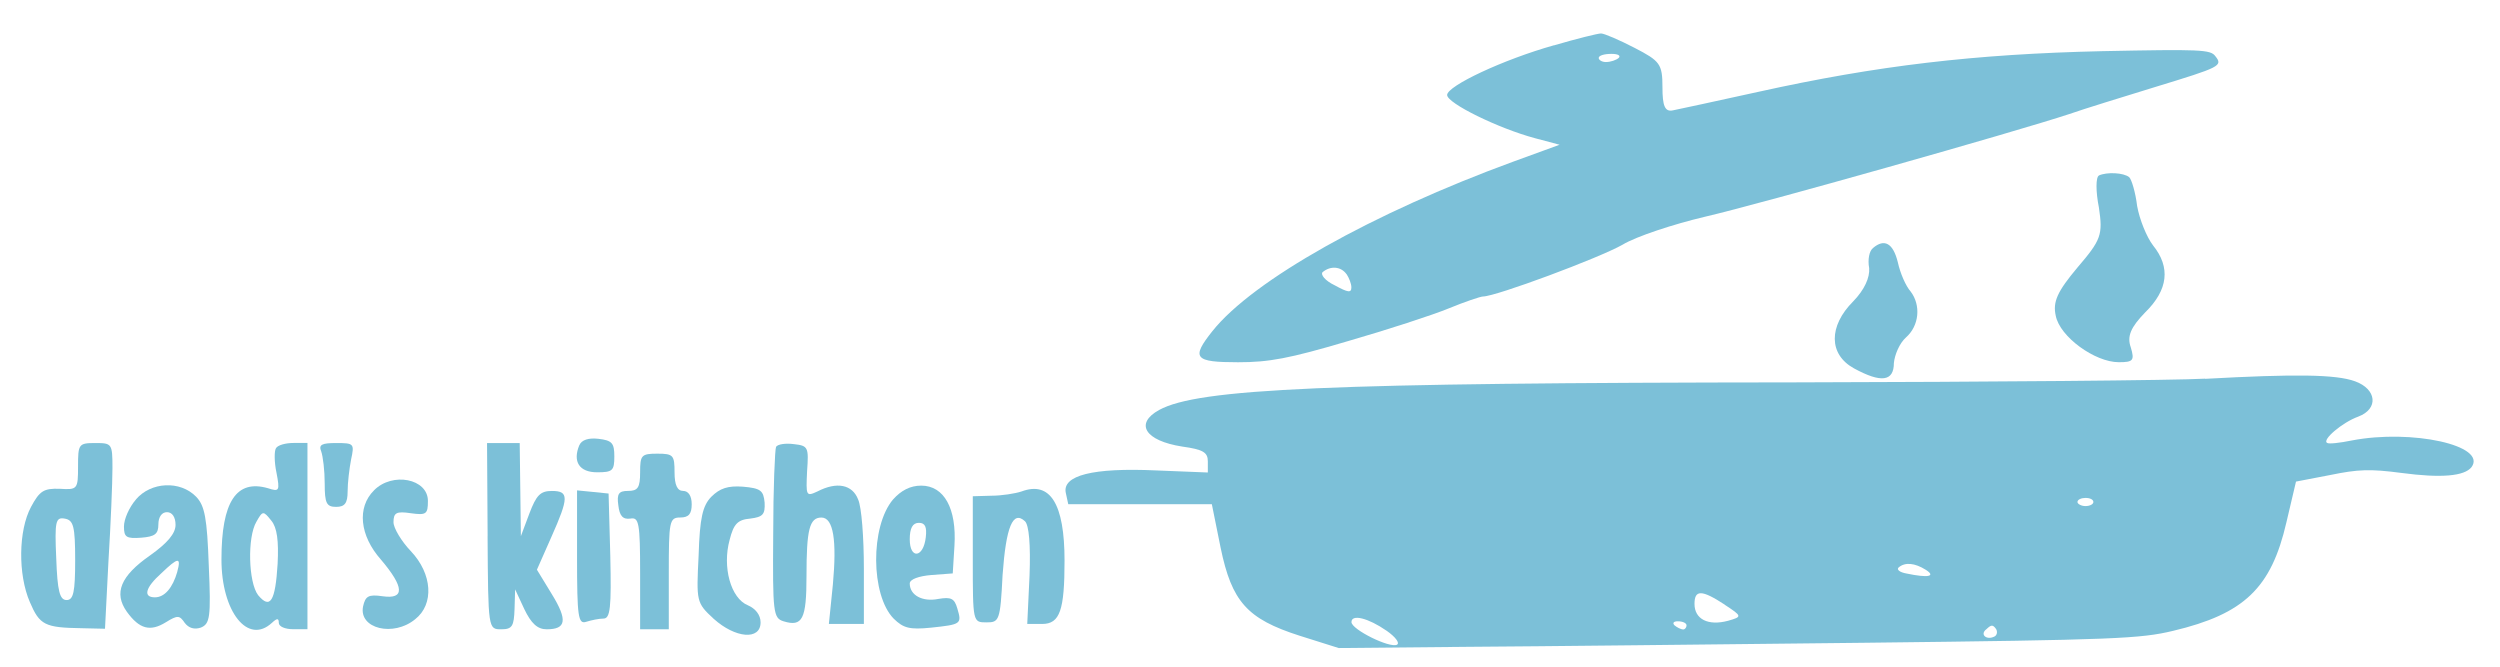
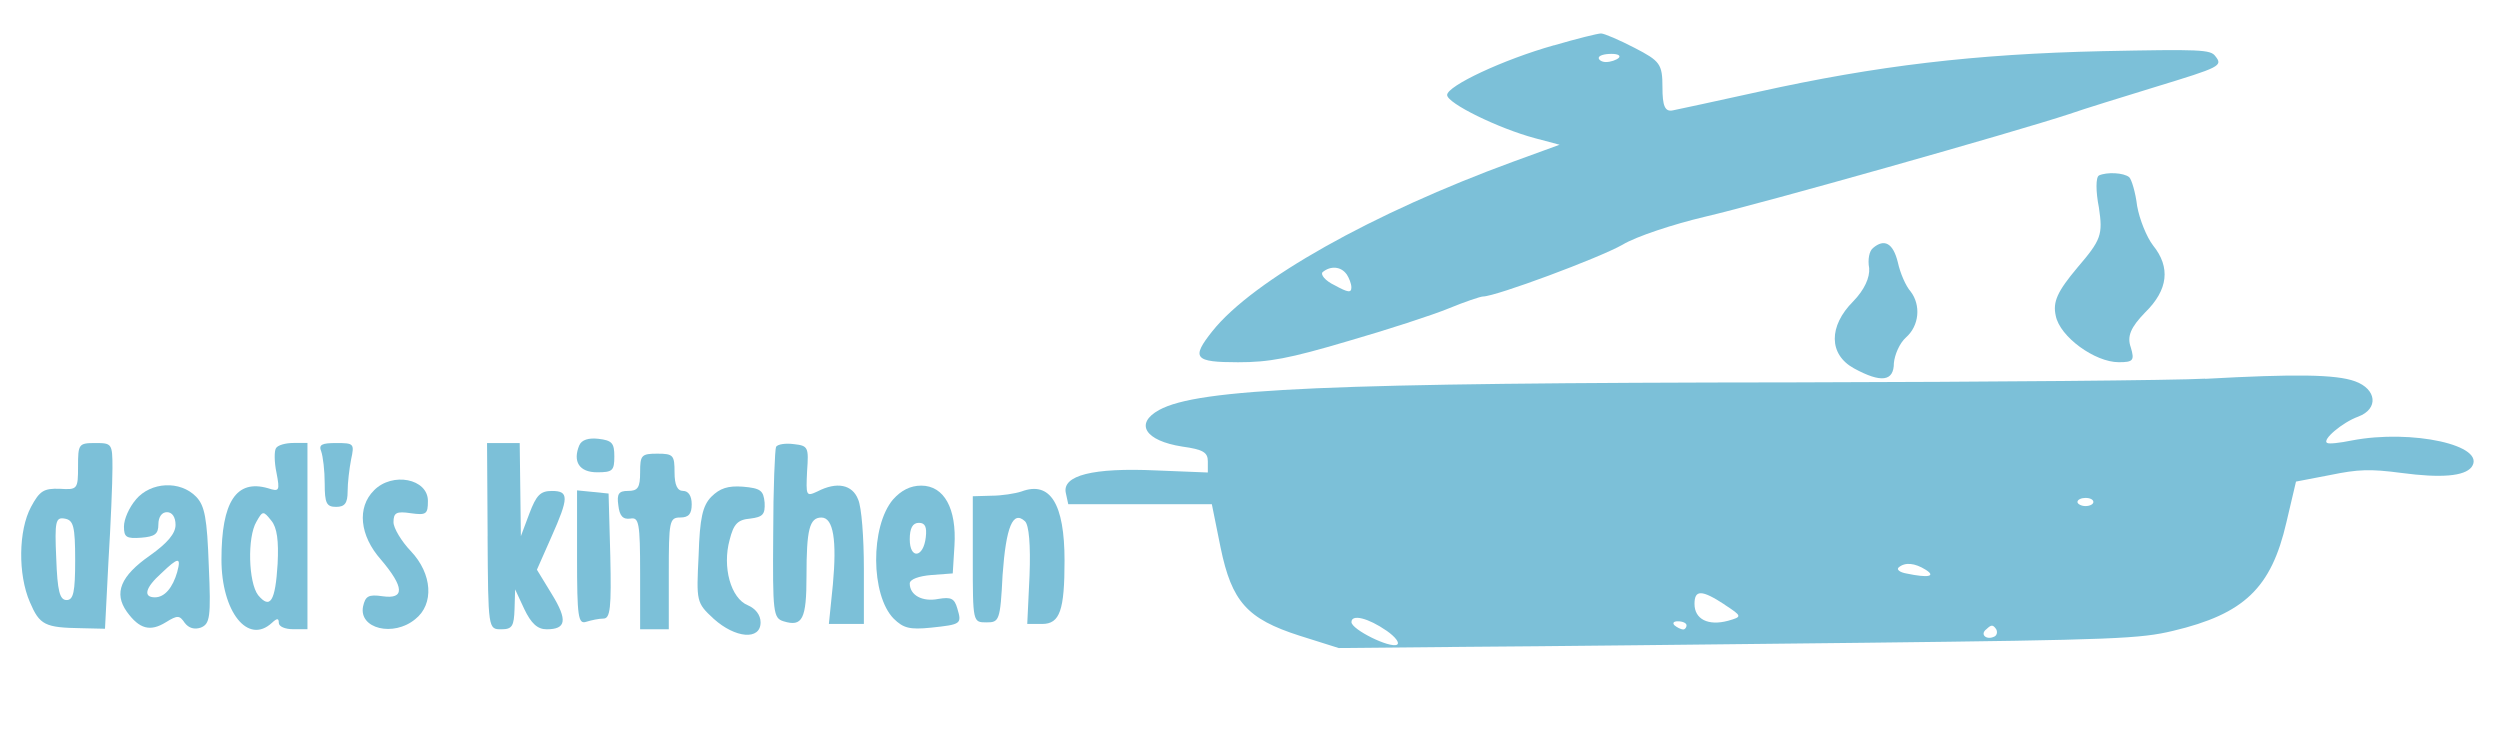
- <svg xmlns="http://www.w3.org/2000/svg" width="600" height="160" preserveAspectRatio="xMidYMid meet" version="1.0">
+ <svg xmlns="http://www.w3.org/2000/svg" width="600" height="180" preserveAspectRatio="xMidYMid meet" version="1.0">
  <g class="layer">
    <g id="svg_1" fill="#7cc0d8">
      <path d="m139.04,106.84c-1.65,3.96 0,6.51 4.27,6.51c3.72,0 4.13,-0.38 4.13,-3.83c0,-3.19 -0.55,-3.83 -3.85,-4.21c-2.34,-0.26 -3.99,0.26 -4.54,1.53l-0.01,0z" id="svg_2" />
      <path d="m18.73,111.95c0,5.49 -0.14,5.62 -4.4,5.36c-3.85,-0.13 -4.82,0.51 -6.88,4.34c-3.03,5.62 -3.17,16.22 -0.28,22.86c2.34,5.49 3.58,6.13 12.39,6.26l5.64,0.13l0.83,-16.22c0.55,-8.94 0.96,-18.9 0.96,-22.35c0,-5.87 -0.14,-6 -4.13,-6c-3.99,0 -4.13,0.26 -4.13,5.62zm-0.69,22.48c0,7.66 -0.41,9.58 -2.06,9.58c-1.65,0 -2.2,-2.17 -2.48,-9.96c-0.41,-9.07 -0.14,-9.96 2.06,-9.58c2.06,0.38 2.48,1.79 2.48,9.96z" id="svg_3" />
      <path d="m66.22,107.6c-0.41,0.64 -0.41,3.32 0.14,5.87c0.83,4.34 0.69,4.6 -2.06,3.7c-7.57,-2.17 -11.15,3.19 -11.15,17.11c0,12.52 6.33,20.56 12.11,15.2c1.24,-1.15 1.65,-1.15 1.65,0c0,0.89 1.51,1.53 3.44,1.53l3.44,0l0,-22.35l0,-22.35l-3.3,0c-1.93,0 -3.85,0.51 -4.27,1.28l0,0.01zm0.41,27.71c-0.55,9.07 -1.79,10.98 -4.68,7.53c-2.34,-3.06 -2.62,-13.92 -0.41,-17.62c1.51,-2.68 1.65,-2.68 3.58,-0.26c1.38,1.66 1.79,4.85 1.51,10.34l0,0.01z" id="svg_4" />
      <path d="m77.1,108.37c0.41,1.15 0.83,4.6 0.83,7.66c0,4.73 0.41,5.62 2.75,5.62c2.06,0 2.75,-0.89 2.75,-3.7c0,-2.04 0.41,-5.49 0.83,-7.66c0.83,-3.83 0.69,-3.96 -3.58,-3.96c-3.44,0 -4.27,0.38 -3.58,2.04z" id="svg_5" />
      <path d="m117.02,128.68c0.14,22.35 0.14,22.35 3.3,22.35c2.62,0 3.03,-0.77 3.17,-4.85l0.14,-4.73l2.2,4.73c1.65,3.45 3.17,4.85 5.37,4.85c4.68,0 5.09,-2.17 1.24,-8.43l-3.58,-5.87l3.44,-7.79c4.27,-9.58 4.27,-11.11 0.14,-11.11c-2.75,0 -3.72,1.02 -5.37,5.36l-2.06,5.49l-0.14,-11.24l-0.14,-11.11l-3.85,0l-3.99,0l0.14,22.35l-0.01,0z" id="svg_6" />
      <path d="m186.26,107.22c-0.28,0.51 -0.69,10.09 -0.69,21.07c-0.14,18.77 0,20.05 2.48,20.82c4.54,1.4 5.51,-0.51 5.51,-10.85c0,-11.11 0.69,-14.05 3.58,-14.05c2.89,0 3.72,5.49 2.75,16.09l-0.96,9.45l4.27,0l4.13,0l0,-13.28c0,-7.41 -0.55,-14.81 -1.38,-16.6c-1.38,-3.58 -5.09,-4.34 -9.77,-1.92c-2.75,1.28 -2.75,1.02 -2.48,-4.85c0.41,-5.75 0.28,-6.13 -3.17,-6.51c-1.93,-0.26 -3.85,0 -4.27,0.64l0,-0.01z" id="svg_7" />
      <path d="m153.63,113.35c0,3.7 -0.55,4.47 -2.89,4.47c-2.2,0 -2.75,0.64 -2.34,3.45c0.28,2.55 1.1,3.45 2.89,3.19c2.06,-0.38 2.34,1.02 2.34,13.15l0,13.41l3.44,0l3.44,0l0,-13.41c0,-12.52 0.14,-13.41 2.75,-13.41c2.06,0 2.75,-0.89 2.75,-3.19c0,-2.04 -0.83,-3.19 -2.06,-3.19c-1.38,0 -2.06,-1.4 -2.06,-4.47c0,-4.09 -0.28,-4.47 -4.13,-4.47c-3.85,0 -4.13,0.38 -4.13,4.47z" id="svg_8" />
      <path d="m89.76,117.69c-4.13,4.09 -3.44,10.85 1.65,16.6c5.64,6.64 5.78,9.58 0.41,8.81c-3.44,-0.51 -4.13,0 -4.68,2.43c-1.1,5.36 7.3,7.41 12.53,3.06c4.54,-3.58 4.13,-10.85 -1.1,-16.35c-2.2,-2.3 -4.13,-5.49 -4.13,-6.9c0,-2.3 0.69,-2.68 4.13,-2.17c3.72,0.51 4.13,0.26 4.13,-2.94c0,-5.36 -8.53,-7.02 -12.94,-2.55l0,0.01z" id="svg_9" />
      <path d="m32.64,119.86c-1.65,1.92 -2.89,4.73 -2.89,6.51c0,2.55 0.55,2.94 4.13,2.68c3.3,-0.26 4.13,-0.89 4.13,-3.19c0,-1.79 0.83,-2.94 2.06,-2.94c1.24,0 2.06,1.15 2.06,3.06c0,2.04 -1.93,4.34 -6.06,7.28c-7.16,4.98 -8.81,9.07 -5.64,13.54c3.03,4.21 5.64,4.85 9.36,2.55c2.89,-1.79 3.3,-1.66 4.54,0.13c0.96,1.28 2.34,1.66 3.85,1.15c2.2,-0.89 2.48,-2.43 1.93,-14.81c-0.41,-11.49 -0.96,-14.43 -3.03,-16.6c-3.85,-3.96 -10.87,-3.58 -14.45,0.64l0.01,0zm9.91,17.37c-1.1,3.83 -3.03,6.13 -5.37,6.13c-2.89,0 -2.34,-2.3 1.51,-5.75c4.13,-3.96 4.82,-3.96 3.85,-0.38l0.01,0z" id="svg_10" />
      <path d="m170.7,119.23c-2.06,2.17 -2.75,4.98 -3.03,14.05c-0.55,11.11 -0.55,11.37 3.58,15.2c5.23,4.73 11.29,5.24 11.29,0.89c0,-1.79 -1.24,-3.32 -3.03,-4.09c-4.13,-1.66 -6.19,-9.19 -4.4,-15.71c0.96,-3.83 1.93,-4.85 4.96,-5.11c3.03,-0.38 3.58,-1.02 3.44,-3.83c-0.28,-2.94 -0.96,-3.45 -5.23,-3.83c-3.58,-0.26 -5.51,0.38 -7.57,2.43l-0.01,0z" id="svg_11" />
      <path d="m214.34,119.86c-5.51,6.51 -5.37,22.99 0.14,28.61c2.34,2.3 3.85,2.68 8.95,2.17c7.3,-0.77 7.43,-0.89 6.33,-4.6c-0.69,-2.43 -1.51,-2.81 -4.54,-2.3c-3.85,0.77 -6.88,-0.89 -6.88,-3.7c0,-1.02 2.2,-1.79 5.23,-2.04l5.09,-0.38l0.41,-6.64c0.55,-8.94 -2.48,-14.43 -7.98,-14.43c-2.62,0 -4.82,1.15 -6.75,3.32l0,-0.01zm7.85,9.07c-0.55,4.98 -3.85,5.36 -3.85,0.51c0,-2.68 0.69,-3.96 2.2,-3.96c1.51,0 1.93,1.02 1.65,3.45z" id="svg_12" />
      <path d="m138.49,133.78c0,14.3 0.28,16.09 2.2,15.45c1.24,-0.38 3.03,-0.77 4.13,-0.77c1.65,0 1.93,-2.55 1.65,-15.07l-0.41,-14.94l-3.72,-0.38l-3.85,-0.38l0,16.09z" id="svg_14" />
      <path d="m245.17,117.95c-1.51,0.51 -4.82,1.02 -7.16,1.02l-4.54,0.13l0,15.2c0,15.07 0,15.07 3.3,15.07c3.03,0 3.3,-0.38 3.85,-11.37c0.83,-11.62 2.48,-15.58 5.37,-12.9c0.96,0.89 1.38,5.62 1.1,13.03l-0.55,11.62l3.58,0c4.27,0 5.37,-3.32 5.37,-15.2c0,-13.66 -3.44,-19.16 -10.32,-16.6z" id="svg_13" />
      <g id="svg_19">
        <path d="m372.97,10.86c-12.25,3.45 -25.66,9.77 -25.66,11.94c0,1.98 12.25,7.99 21.06,10.36l5.93,1.58l-11.11,4.05c-33.7,12.34 -62.41,28.41 -72.19,40.65c-5.18,6.51 -4.4,7.5 6.13,7.5c7.46,0 12.25,-0.89 26.24,-5.03c9.57,-2.76 20.48,-6.31 24.31,-7.89c3.83,-1.58 7.65,-2.86 8.23,-2.86c3.07,0 27.96,-9.27 33.5,-12.43c3.25,-1.98 12.25,-4.93 19.73,-6.7c13.6,-3.15 74.68,-20.42 87.49,-24.66c3.63,-1.28 13.02,-4.14 20.68,-6.51c15.51,-4.74 16.27,-5.03 14.36,-7.39c-1.14,-1.58 -3.63,-1.67 -27.19,-1.19c-30.45,0.69 -53.99,3.45 -82.52,9.77c-9.95,2.17 -19.34,4.24 -20.48,4.44c-1.91,0.4 -2.49,-1.09 -2.49,-5.53c0,-5.62 -0.58,-6.31 -6.7,-9.48c-3.63,-1.88 -7.28,-3.45 -8.04,-3.45c-0.77,0 -5.93,1.28 -11.3,2.86l0.03,-0.03l-0.01,0zm15.51,3.05c-0.58,0.5 -1.91,0.98 -3.07,0.98c-0.96,0 -1.72,-0.5 -1.72,-0.98c0,-0.59 1.34,-0.98 3.07,-0.98c1.53,0 2.3,0.4 1.72,0.98zm-65.29,51.9c0.58,0.89 1.14,2.27 1.14,3.15c0,1.38 -0.77,1.28 -4.02,-0.5c-2.3,-1.09 -3.44,-2.57 -2.88,-3.15c1.91,-1.58 4.4,-1.38 5.74,0.5l0.01,0l0.01,0z" id="svg_15" />
        <path d="m503.74,42.13c-0.77,0.4 -0.77,3.84 0,7.7c0.96,6.51 0.58,7.7 -5.18,14.41c-4.79,5.72 -5.93,8.19 -5.18,11.54c0.96,5.03 9.39,11.15 15.13,11.15c3.44,0 3.83,-0.4 2.88,-3.55c-0.96,-2.67 0,-4.84 3.44,-8.39c5.55,-5.43 6.13,-10.85 1.91,-16.08c-1.53,-1.98 -3.25,-6.22 -3.83,-9.48c-0.39,-3.26 -1.34,-6.41 -1.91,-6.91c-1.34,-1.09 -5.35,-1.28 -7.28,-0.4l0.01,0l0.01,0.01z" id="svg_16" />
        <path d="m449.56,59.5c-0.96,0.69 -1.34,2.86 -0.96,4.84c0.19,2.27 -1.14,5.22 -3.83,7.99c-5.93,5.93 -5.93,12.73 0.19,16.08c6.51,3.55 9.57,3.15 9.57,-1.28c0.19,-1.98 1.34,-4.74 2.88,-6.12c3.25,-2.86 3.63,-7.79 1.14,-11.05c-1.14,-1.28 -2.49,-4.34 -3.07,-7.01c-1.14,-4.64 -3.25,-5.72 -5.93,-3.45l0.01,-0.01l0,0.01z" id="svg_17" />
        <path d="m529.21,90.88c-6.9,0.4 -51.12,0.79 -98.6,0.89c-112.01,0.1 -143.02,1.48 -152.41,6.62c-5.93,3.26 -3.44,7.39 5.55,8.79c4.98,0.69 6.13,1.38 6.13,3.55l0,2.67l-12.44,-0.5c-15.13,-0.69 -22.59,1.19 -21.64,5.43l0.58,2.67l17.23,0l17.23,0l2.11,10.46c2.68,12.92 6.32,17.07 18.95,21.11l9.39,2.96l30.63,-0.29c17.04,-0.1 60.11,-0.59 95.92,-0.98c59.93,-0.69 65.87,-0.98 73.71,-2.86c17.04,-4.05 23.55,-10.25 27.19,-26.05l2.3,-9.77l8.23,-1.58c6.7,-1.38 9.57,-1.48 17.04,-0.5c9.57,1.28 15.13,0.79 16.85,-1.38c3.83,-5.22 -14.36,-9.17 -28.71,-6.41c-2.88,0.59 -5.55,0.89 -5.93,0.59c-1.34,-0.69 3.63,-4.93 7.46,-6.31c4.98,-1.88 4.4,-6.62 -0.77,-8.48c-4.6,-1.67 -14.36,-1.78 -36,-0.59l0.01,-0.03l-0.01,-0.01zm-26.8,29.6c0,0.5 -0.77,0.98 -1.91,0.98c-0.96,0 -1.91,-0.5 -1.91,-0.98c0,-0.59 0.96,-0.98 1.91,-0.98c1.14,0 1.91,0.4 1.91,0.98zm-40.21,16.28c2.49,1.58 0.58,1.98 -4.6,0.89c-1.72,-0.29 -2.49,-0.98 -1.91,-1.48c1.53,-1.28 3.83,-1.09 6.51,0.59zm-48.25,8.39c4.21,2.76 4.21,2.86 0.77,3.84c-4.79,1.28 -8.04,-0.4 -8.04,-4.05c0,-3.45 1.72,-3.45 7.28,0.19l-0.01,0.01l0,0.01zm-81.17,6.22c2.11,1.48 3.25,2.96 2.49,3.36c-1.72,0.89 -10.92,-3.65 -10.92,-5.43c0,-1.98 4.02,-0.98 8.42,2.07l0.01,0zm71.99,-1.28c0,0.5 -0.39,0.98 -0.77,0.98c-0.58,0 -1.53,-0.5 -2.11,-0.98c-0.58,-0.59 -0.19,-0.98 0.77,-0.98c1.14,0 2.11,0.4 2.11,0.98zm73.91,2.67c-1.91,0.98 -3.63,-0.5 -1.91,-1.78c1.14,-1.09 1.53,-1.09 2.3,0c0.39,0.69 0.19,1.48 -0.39,1.78z" id="svg_18" />
      </g>
    </g>
  </g>
</svg>
